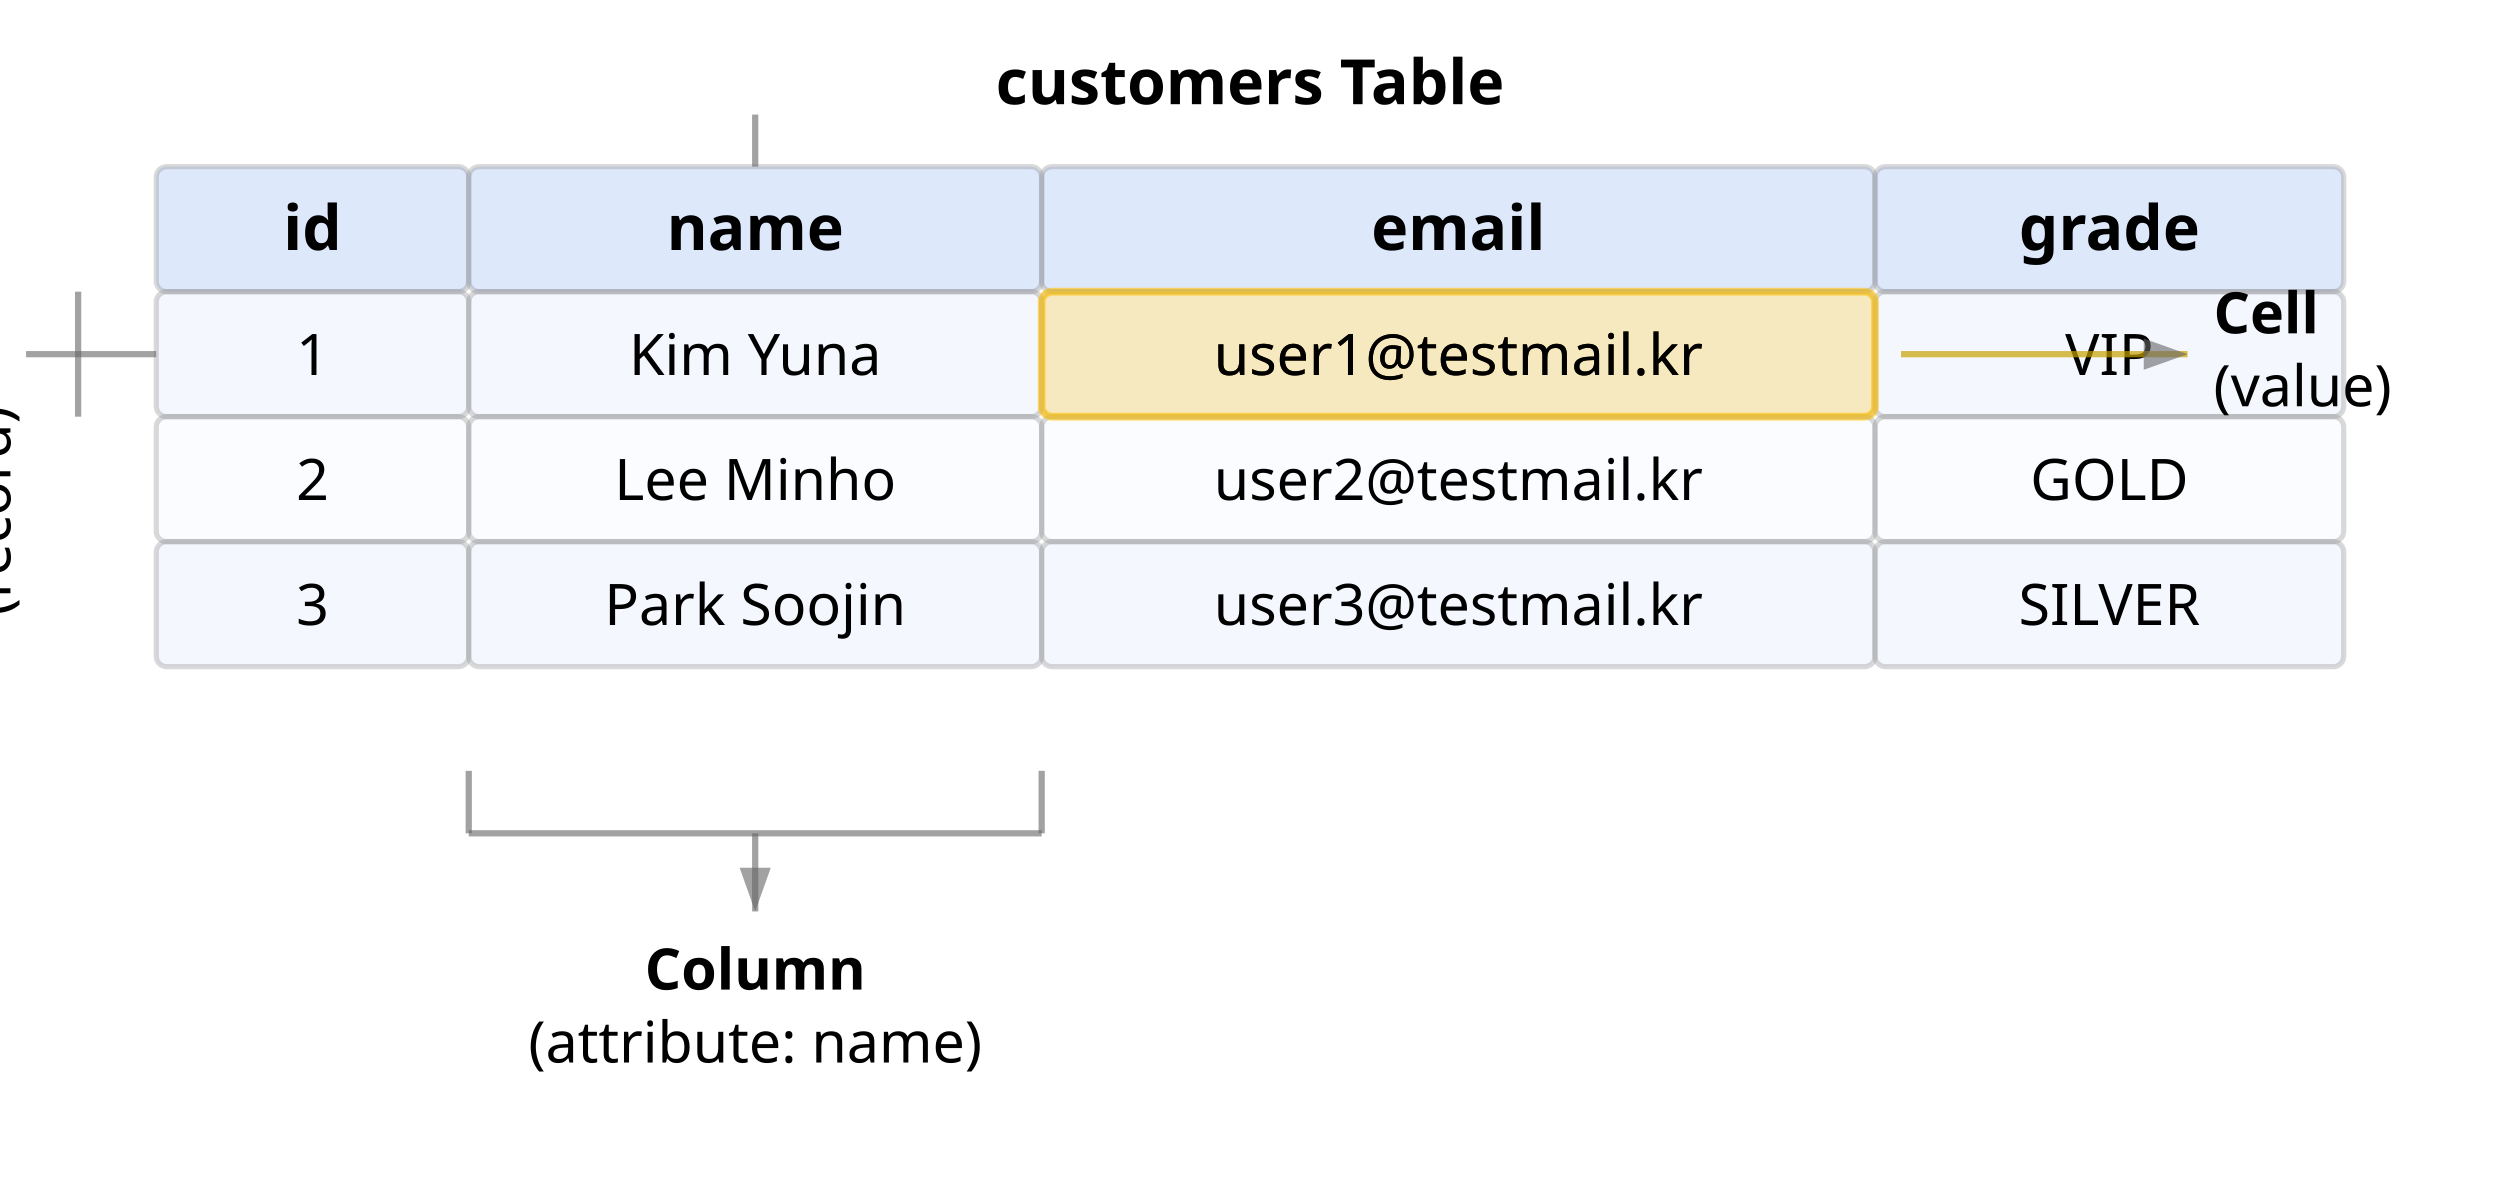
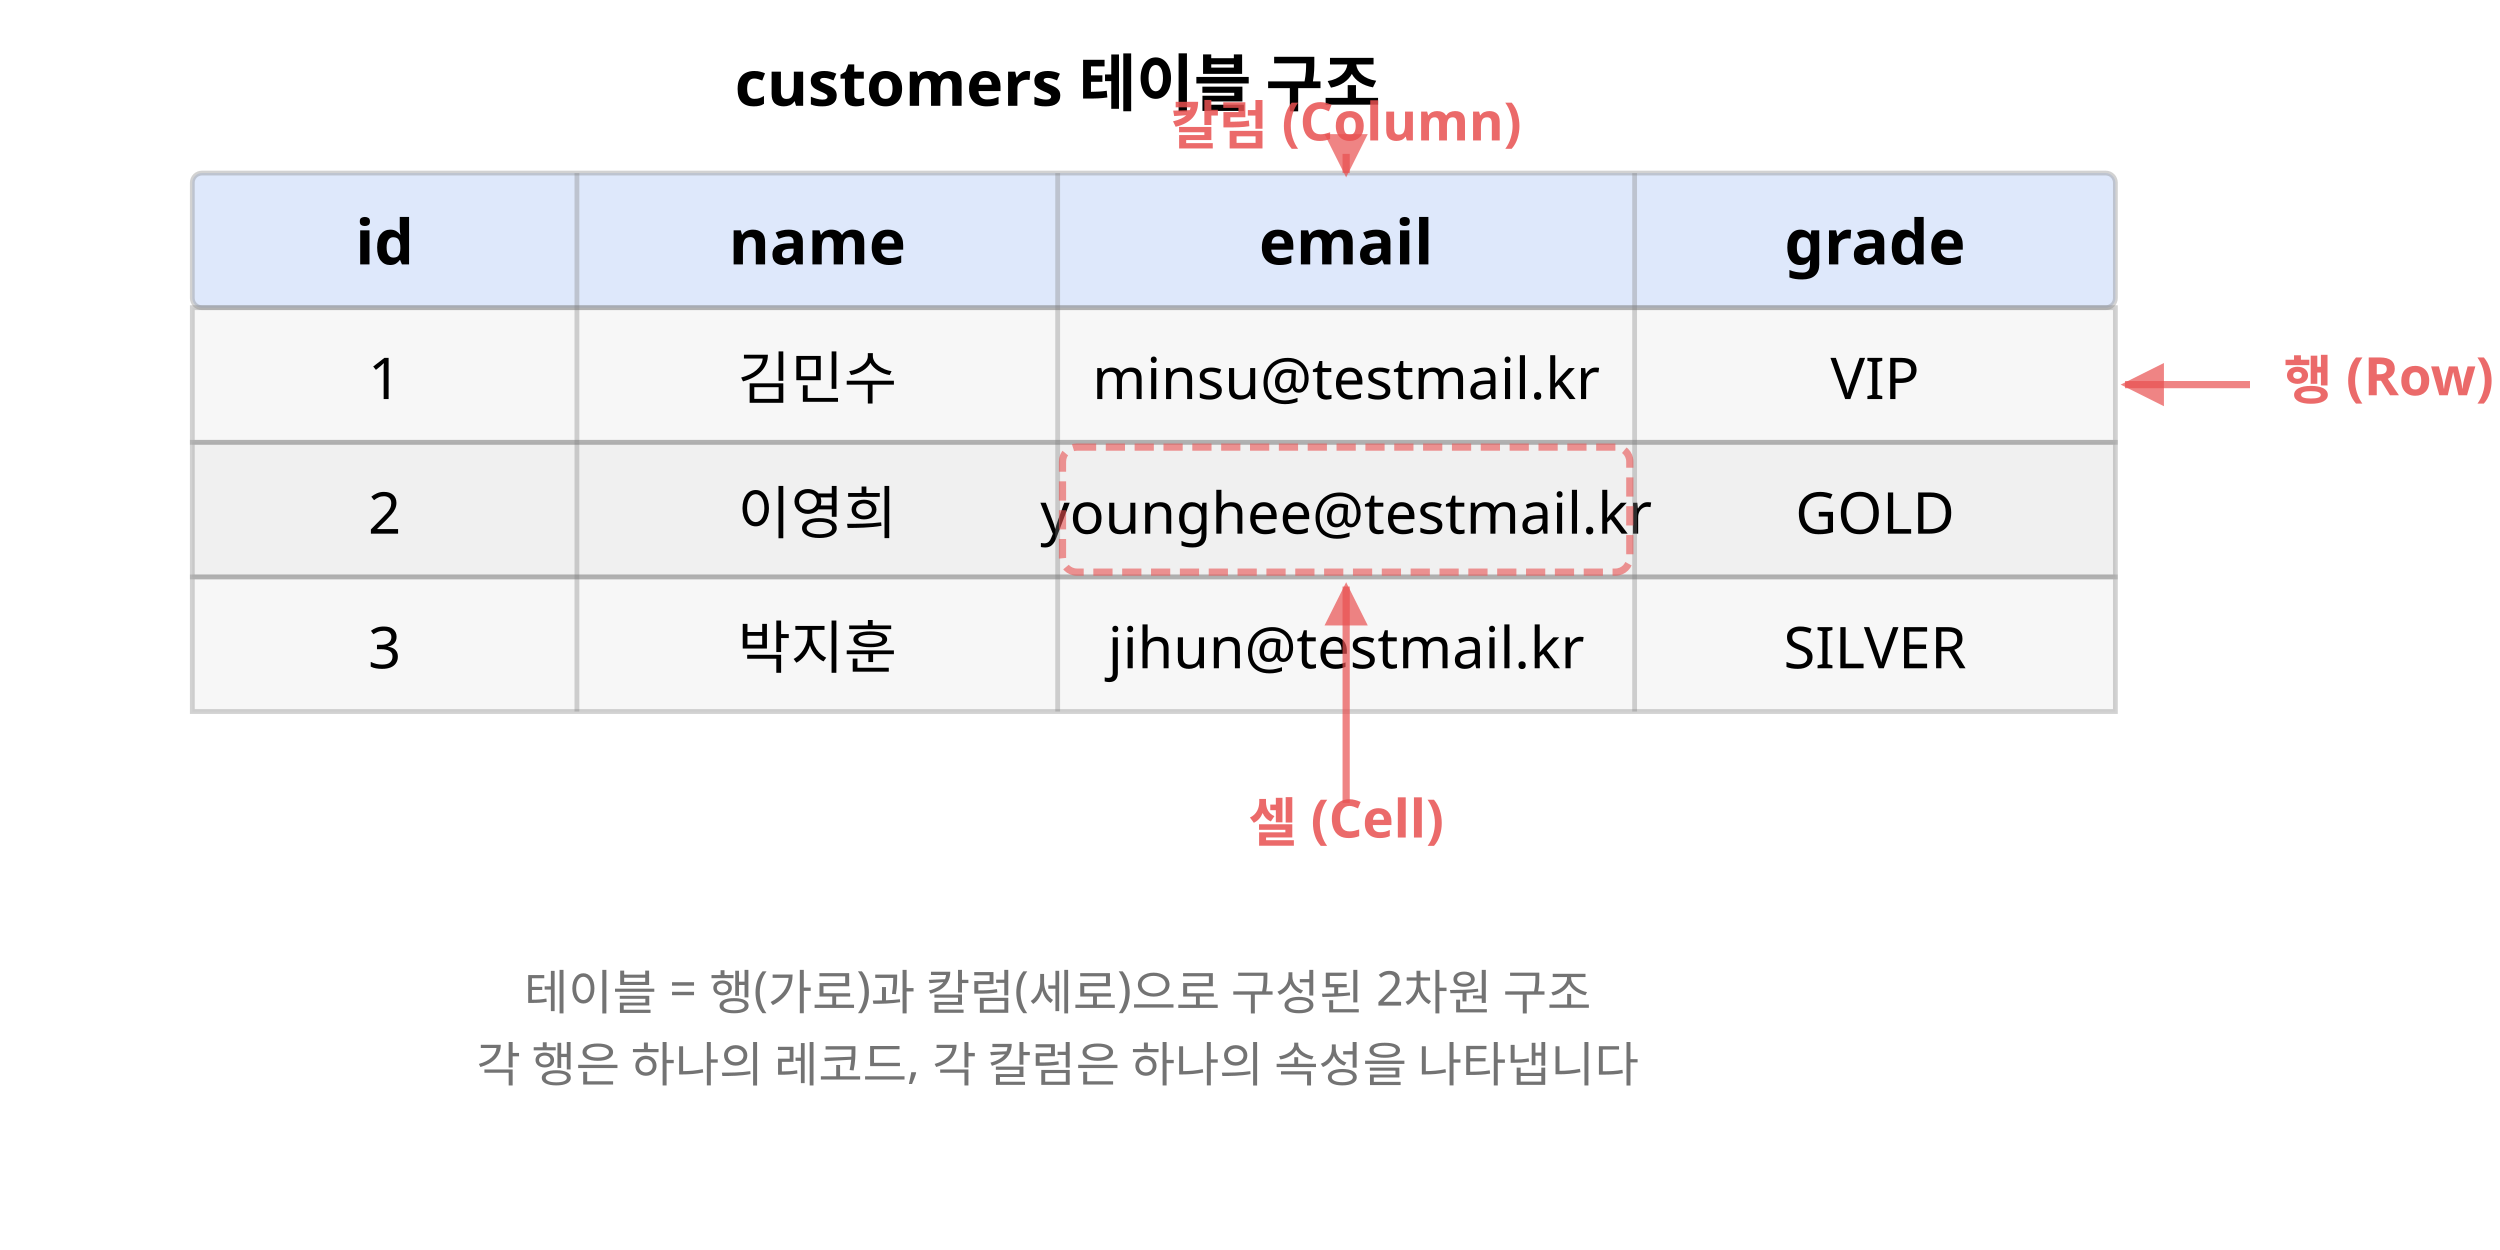
- <svg xmlns="http://www.w3.org/2000/svg" viewBox="0 0 480 230" font-family="system-ui,sans-serif">
+ <svg xmlns="http://www.w3.org/2000/svg" viewBox="0 0 520 260" font-family="system-ui,sans-serif">
  <style>
-     text{font-size:11px}
-     .h{font-weight:700;font-size:12px}
-     .hdr{fill:rgba(91,141,239,0.20);rx:2}
-     .row1{fill:rgba(91,141,239,0.07);rx:2}
-     .row2{fill:rgba(91,141,239,0.03);rx:2}
-     .s{stroke:rgba(128,128,128,0.3);stroke-width:1}
-     .label{font-size:11px;font-weight:700}
-     .arrow{stroke:rgba(100,100,100,0.6);stroke-width:1.2;fill:none;marker-end:url(#arrowhead)}
+     text{font-size:12px}
+     .h{font-weight:700;font-size:13px}
+     .hdr{fill:rgba(91,141,239,0.20)}
+     .row1{fill:rgba(128,128,128,0.06)}
+     .row2{fill:rgba(128,128,128,0.12)}
+     .s{stroke:rgba(128,128,128,0.35);stroke-width:1}
+     .label{font-size:11px;font-weight:700;fill:rgba(232,80,80,0.85)}
+     .arrow{stroke:rgba(232,80,80,0.7);stroke-width:1.5;fill:none;marker-end:url(#ar)}
+     .dim{font-size:10px;opacity:0.55}
  </style>
  <defs>
-     <marker id="arrowhead" markerWidth="7" markerHeight="5" refX="7" refY="2.5" orient="auto">
-       <polygon points="0 0, 7 2.5, 0 5" fill="rgba(100,100,100,0.6)" />
+     <marker id="ar" viewBox="0 0 10 10" refX="9" refY="5" markerWidth="6" markerHeight="6" orient="auto-start-reverse">
+       <path d="M 0 0 L 10 5 L 0 10 z" fill="rgba(232,80,80,0.7)" />
    </marker>
  </defs>
-   <text x="240" y="20" text-anchor="middle" class="h" font-size="14">customers Table</text>
-   <rect x="30" y="32" width="60" height="24" class="hdr s" />
-   <text x="60" y="48" text-anchor="middle" class="h">id</text>
-   <rect x="90" y="32" width="110" height="24" class="hdr s" />
-   <text x="145" y="48" text-anchor="middle" class="h">name</text>
-   <rect x="200" y="32" width="160" height="24" class="hdr s" />
-   <text x="280" y="48" text-anchor="middle" class="h">email</text>
-   <rect x="360" y="32" width="90" height="24" class="hdr s" />
-   <text x="405" y="48" text-anchor="middle" class="h">grade</text>
-   <rect x="30" y="56" width="60" height="24" class="row1 s" />
-   <text x="60" y="72" text-anchor="middle">1</text>
-   <rect x="90" y="56" width="110" height="24" class="row1 s" />
-   <text x="145" y="72" text-anchor="middle">Kim Yuna</text>
-   <rect x="200" y="56" width="160" height="24" class="row1 s" />
-   <text x="280" y="72" text-anchor="middle">user1@testmail.kr</text>
-   <rect x="360" y="56" width="90" height="24" class="row1 s" />
-   <text x="405" y="72" text-anchor="middle">VIP</text>
-   <rect x="30" y="80" width="60" height="24" class="row2 s" />
-   <text x="60" y="96" text-anchor="middle">2</text>
-   <rect x="90" y="80" width="110" height="24" class="row2 s" />
-   <text x="145" y="96" text-anchor="middle">Lee Minho</text>
-   <rect x="200" y="80" width="160" height="24" class="row2 s" />
-   <text x="280" y="96" text-anchor="middle">user2@testmail.kr</text>
-   <rect x="360" y="80" width="90" height="24" class="row2 s" />
-   <text x="405" y="96" text-anchor="middle">GOLD</text>
-   <rect x="30" y="104" width="60" height="24" class="row1 s" />
-   <text x="60" y="120" text-anchor="middle">3</text>
-   <rect x="90" y="104" width="110" height="24" class="row1 s" />
-   <text x="145" y="120" text-anchor="middle">Park Soojin</text>
-   <rect x="200" y="104" width="160" height="24" class="row1 s" />
-   <text x="280" y="120" text-anchor="middle">user3@testmail.kr</text>
-   <rect x="360" y="104" width="90" height="24" class="row1 s" />
-   <text x="405" y="120" text-anchor="middle">SILVER</text>
-   <path d="M 145 32 L 145 22 L 145 22" class="arrow" style="marker-end:none" />
-   <line x1="90" y1="148" x2="90" y2="160" class="arrow" style="marker-end:none" />
-   <line x1="200" y1="148" x2="200" y2="160" class="arrow" style="marker-end:none" />
-   <path d="M 90 160 L 200 160" stroke="rgba(100,100,100,0.6)" stroke-width="1.2" fill="none" />
-   <line x1="145" y1="160" x2="145" y2="175" class="arrow" />
-   <text x="145" y="190" text-anchor="middle" class="label">Column</text>
-   <text x="145" y="204" text-anchor="middle" font-size="10">(attribute: name)</text>
-   <line x1="30" y1="68" x2="15" y2="68" stroke="rgba(100,100,100,0.6)" stroke-width="1.2" fill="none" />
-   <line x1="15" y1="56" x2="15" y2="80" stroke="rgba(100,100,100,0.6)" stroke-width="1.2" fill="none" />
-   <line x1="15" y1="68" x2="5" y2="68" class="arrow" style="marker-end:none" />
-   <text x="2" y="60" text-anchor="end" class="label" transform="rotate(-90,2,68)">Row</text>
-   <text x="2" y="78" text-anchor="end" font-size="9" transform="rotate(-90,2,78)">(record)</text>
-   <rect x="200" y="56" width="160" height="24" fill="rgba(255,193,7,0.25)" rx="2" stroke="rgba(255,193,7,0.6)" stroke-width="1.5" />
-   <text x="280" y="72" text-anchor="middle">user1@testmail.kr</text>
-   <line x1="365" y1="68" x2="420" y2="68" class="arrow" style="stroke:rgba(200,160,0,0.7)" />
-   <text x="425" y="64" class="label">Cell</text>
-   <text x="425" y="78" font-size="10">(value)</text>
+   <text x="220" y="22" text-anchor="middle" class="h" font-size="14">customers 테이블 구조</text>
+   <rect x="40" y="36" width="400" height="28" class="hdr s" rx="2" />
+   <text x="80" y="55" text-anchor="middle" class="h">id</text>
+   <text x="170" y="55" text-anchor="middle" class="h">name</text>
+   <text x="280" y="55" text-anchor="middle" class="h">email</text>
+   <text x="390" y="55" text-anchor="middle" class="h">grade</text>
+   <line x1="120" y1="36" x2="120" y2="64" class="s" />
+   <line x1="220" y1="36" x2="220" y2="64" class="s" />
+   <line x1="340" y1="36" x2="340" y2="64" class="s" />
+   <rect x="40" y="64" width="400" height="28" class="row1 s" />
+   <text x="80" y="83" text-anchor="middle">1</text>
+   <text x="170" y="83" text-anchor="middle">김민수</text>
+   <text x="280" y="83" text-anchor="middle">minsu@testmail.kr</text>
+   <text x="390" y="83" text-anchor="middle">VIP</text>
+   <line x1="120" y1="64" x2="120" y2="92" class="s" />
+   <line x1="220" y1="64" x2="220" y2="92" class="s" />
+   <line x1="340" y1="64" x2="340" y2="92" class="s" />
+   <rect x="40" y="92" width="400" height="28" class="row2 s" />
+   <text x="80" y="111" text-anchor="middle">2</text>
+   <text x="170" y="111" text-anchor="middle">이영희</text>
+   <text x="280" y="111" text-anchor="middle">younghee@testmail.kr</text>
+   <text x="390" y="111" text-anchor="middle">GOLD</text>
+   <line x1="120" y1="92" x2="120" y2="120" class="s" />
+   <line x1="220" y1="92" x2="220" y2="120" class="s" />
+   <line x1="340" y1="92" x2="340" y2="120" class="s" />
+   <rect x="40" y="120" width="400" height="28" class="row1 s" />
+   <text x="80" y="139" text-anchor="middle">3</text>
+   <text x="170" y="139" text-anchor="middle">박지훈</text>
+   <text x="280" y="139" text-anchor="middle">jihun@testmail.kr</text>
+   <text x="390" y="139" text-anchor="middle">SILVER</text>
+   <line x1="120" y1="120" x2="120" y2="148" class="s" />
+   <line x1="220" y1="120" x2="220" y2="148" class="s" />
+   <line x1="340" y1="120" x2="340" y2="148" class="s" />
+   <text x="280" y="30" text-anchor="middle" class="label">칼럼 (Column)</text>
+   <path d="M 280 32 L 280 36" class="arrow" />
+   <text x="475" y="83" class="label">행 (Row)</text>
+   <path d="M 468 80 L 442 80" class="arrow" />
+   <rect x="221" y="93" width="118" height="26" fill="none" stroke="rgba(232,80,80,0.6)" stroke-width="1.5" stroke-dasharray="4 2" rx="3" />
+   <text x="280" y="175" text-anchor="middle" class="label">셀 (Cell)</text>
+   <path d="M 280 167 L 280 122" class="arrow" />
+   <text x="220" y="210" text-anchor="middle" class="dim">테이블 = 행(가로)과 칼럼(세로)으로 구성된 2차원 구조</text>
+   <text x="220" y="225" text-anchor="middle" class="dim">각 행은 하나의 레코드, 각 칼럼은 하나의 속성을 나타냅니다</text>
</svg>
